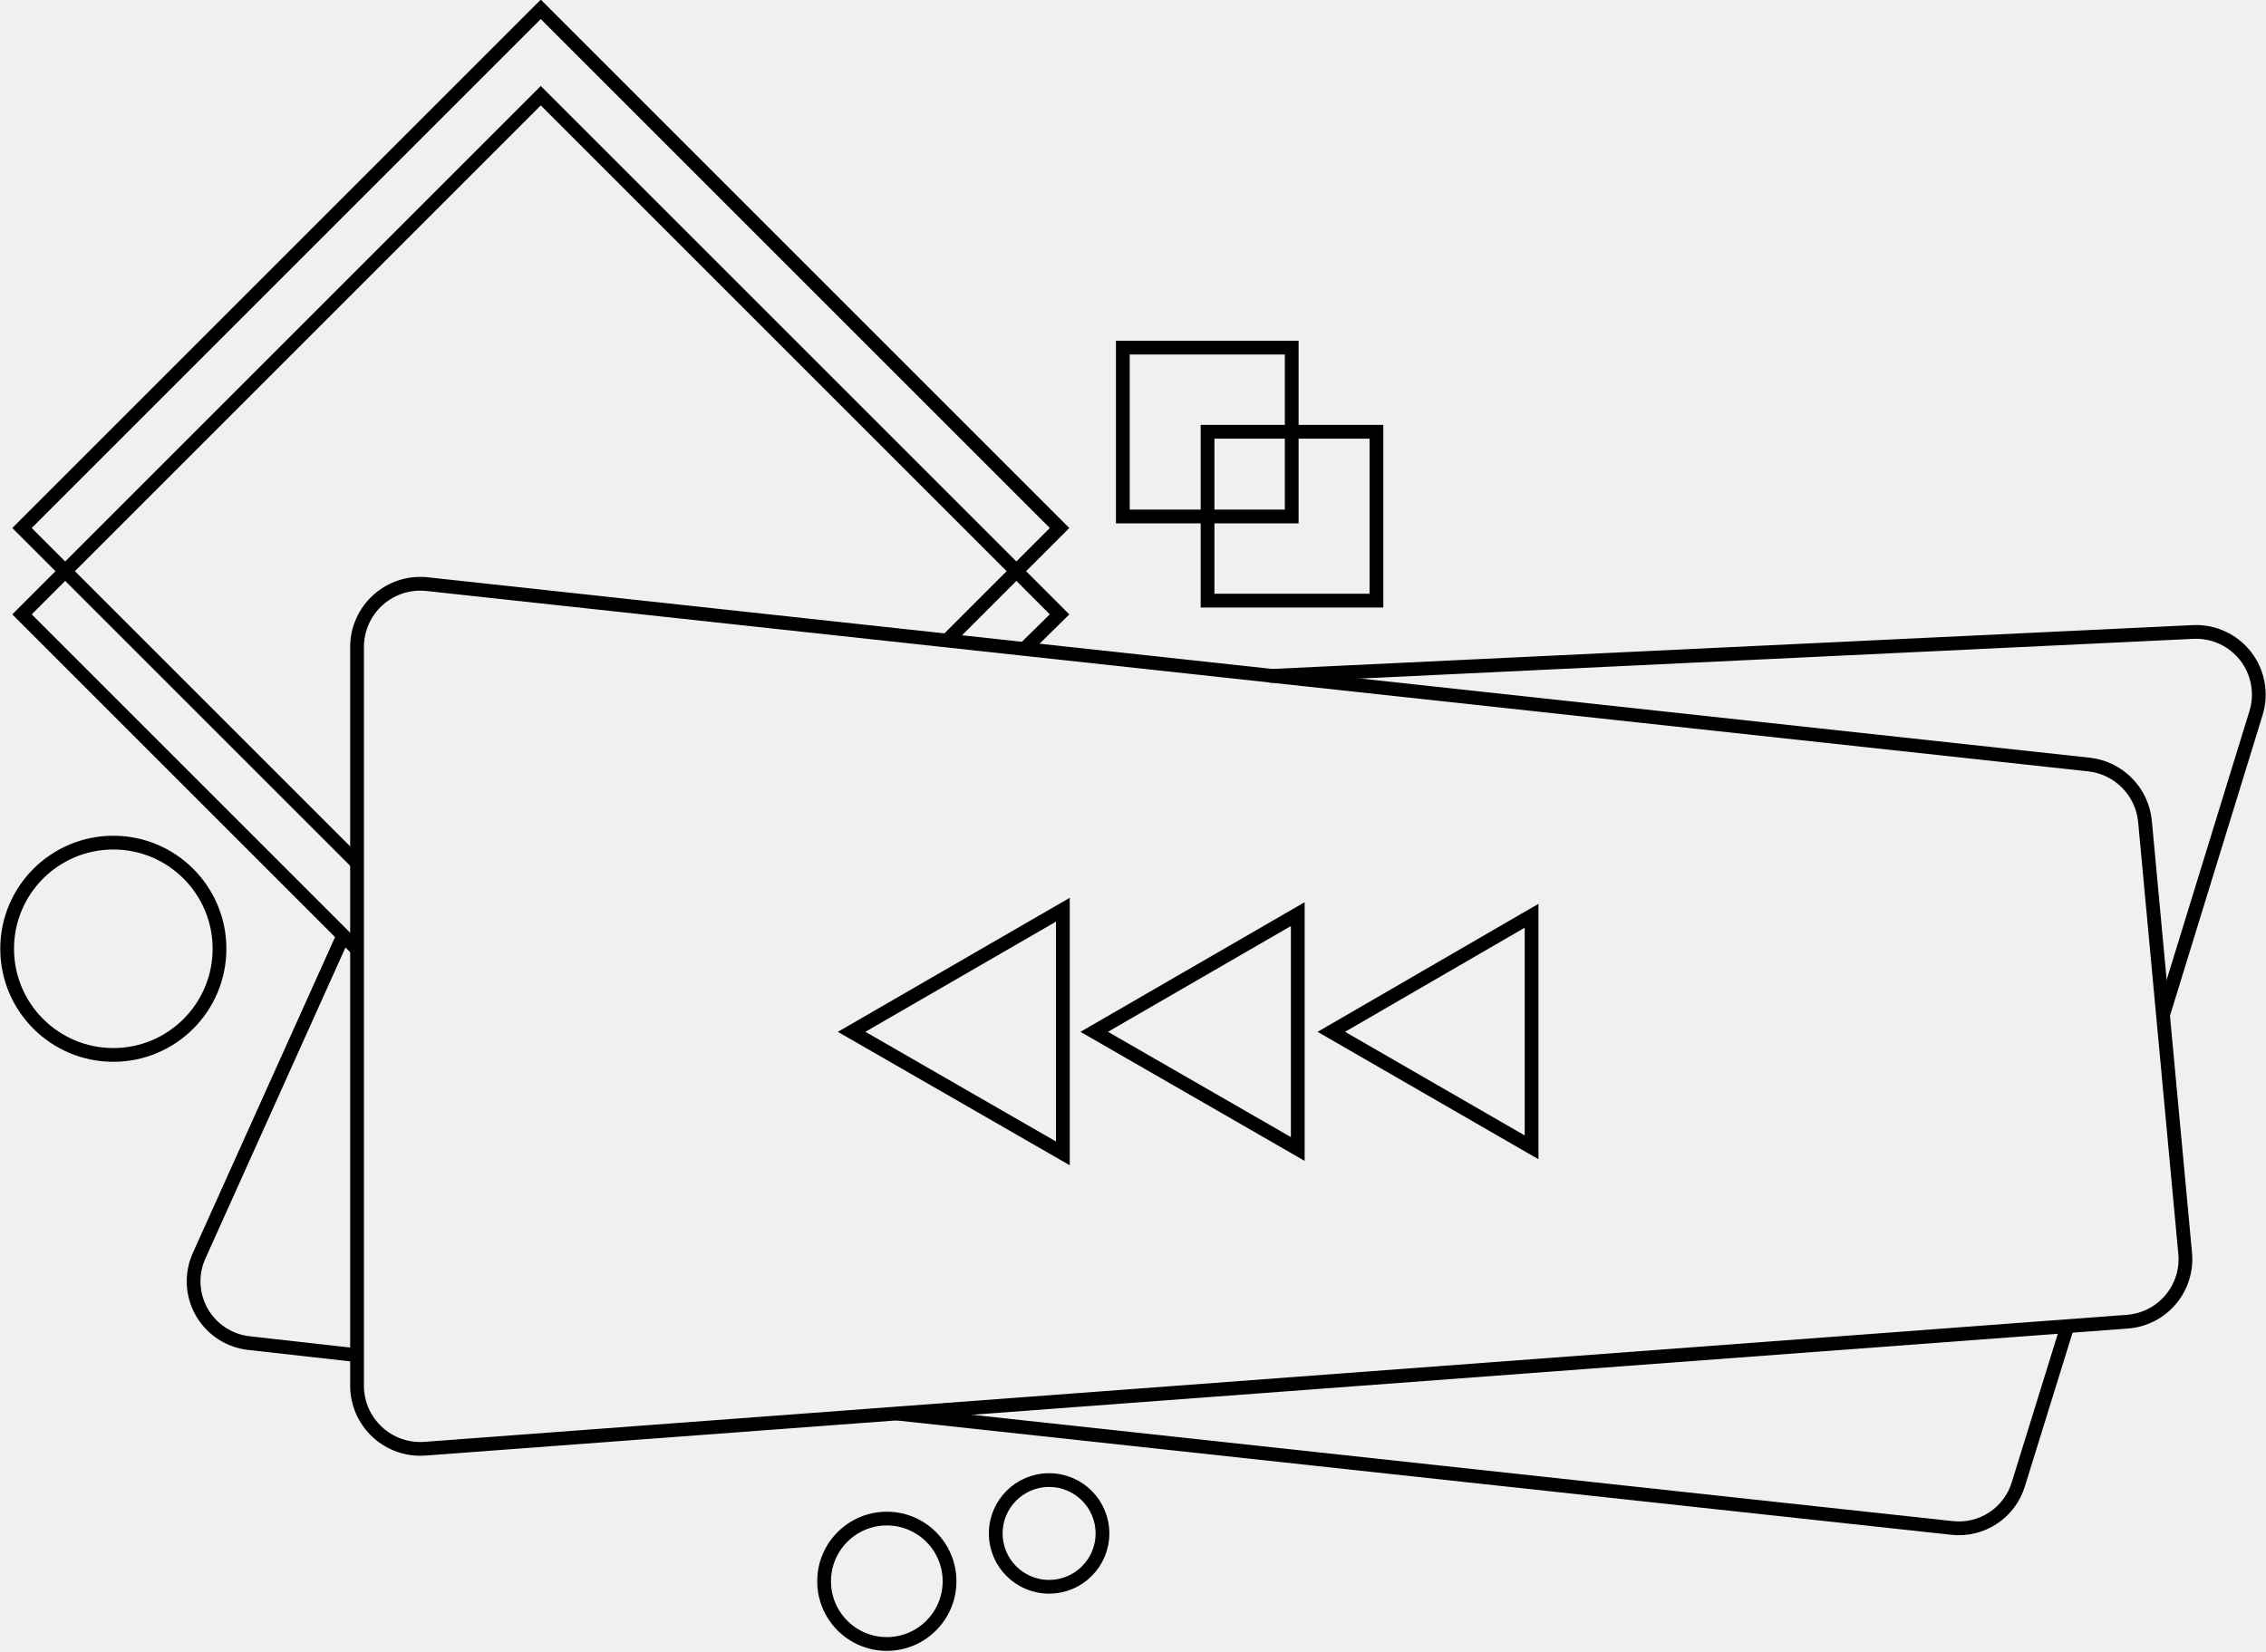
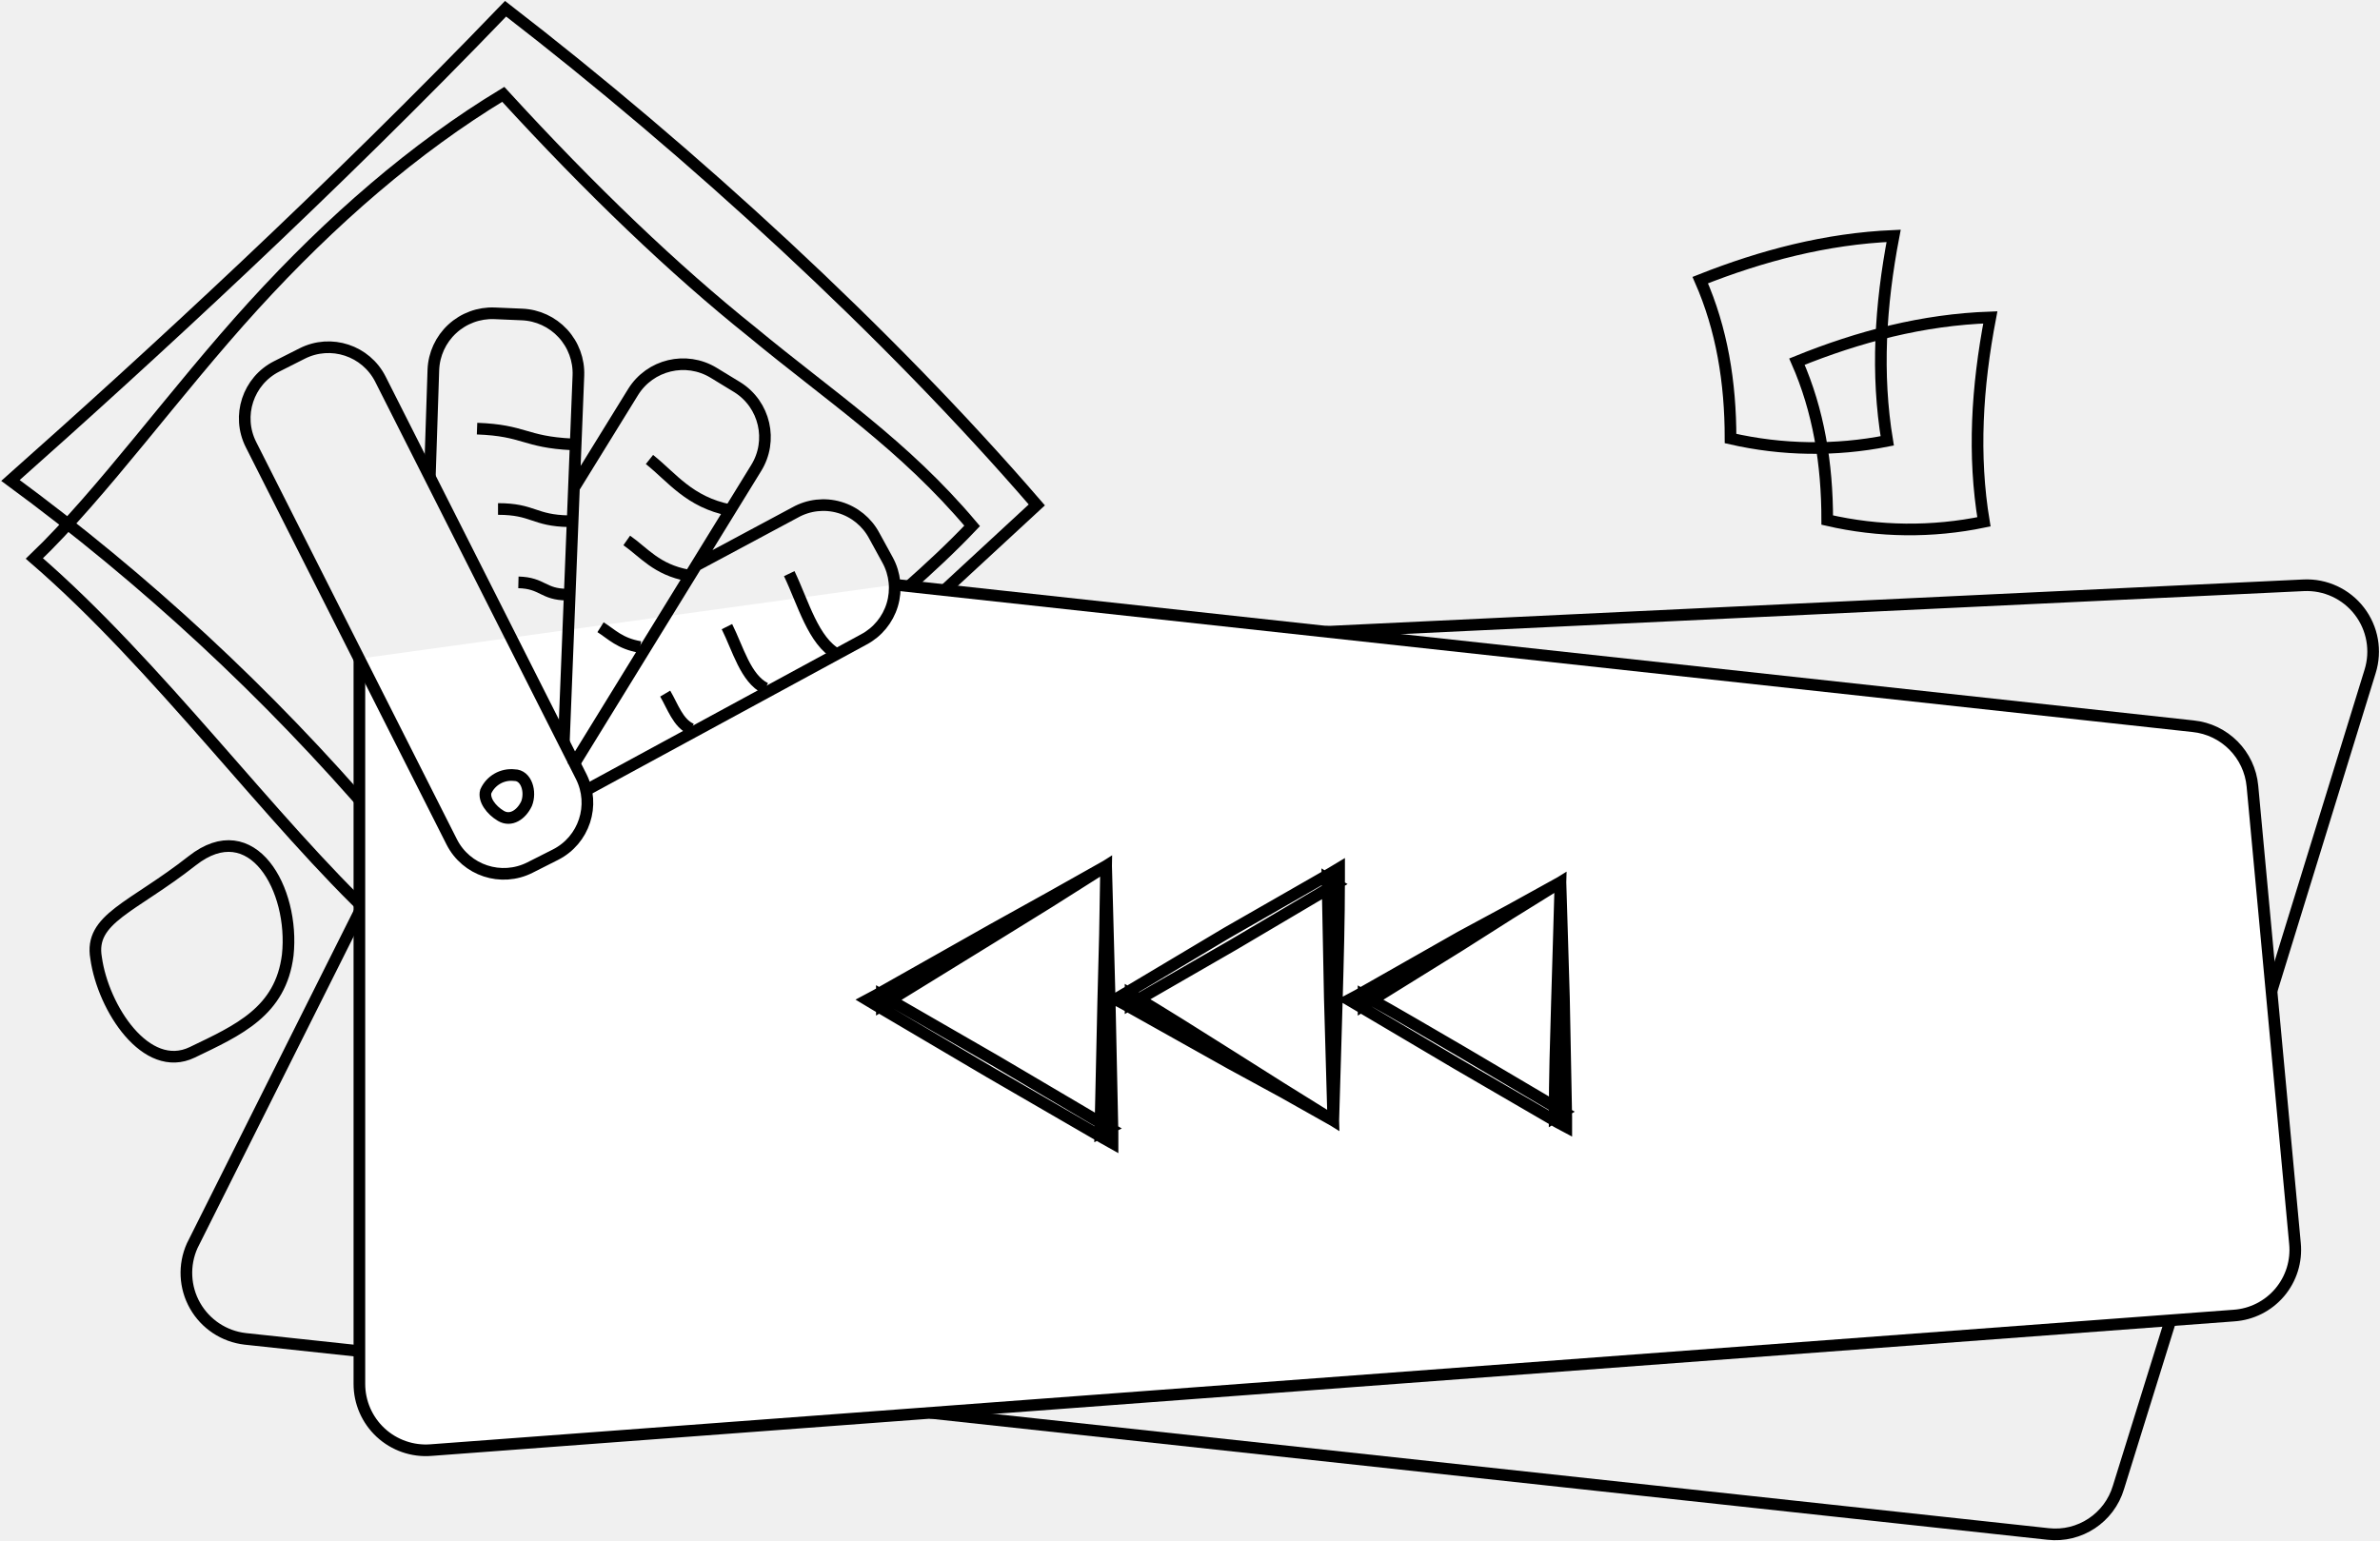
- <svg xmlns="http://www.w3.org/2000/svg" viewBox="0 0 411.9 300.2" id="design">
-   <g fill="none" stroke="#000" stroke-width="2.5">
-     <path d="M64.9 156.9L4 96 98.3 1.7 192.6 96l-20.5 20.5M219.5 78.5h30.7v30.7h-30.7z" />
-     <path d="M204.1 63.2h30.7v30.7h-30.7zM393.1 184.8l17-55.2a11.4 11.4 0 00-11.4-14.7l-167.9 8M163 257l191.8 20.8a11.3 11.3 0 0012.1-8l8.9-28.7m-313.4-71l-26.2 58.2a11.3 11.3 0 009.1 15.9l19.6 2.2" />
-     <path d="M397.2 227.8l-7.3-78.5a11.5 11.5 0 00-10.2-10.3L77.6 106.2a11.5 11.5 0 00-12.7 11.4V252a11.5 11.5 0 0012.3 11.4l309.5-23.1a11.4 11.4 0 0010.5-12.5z" />
-     <circle cx="20.6" cy="172.5" r="19.3" />
-     <circle cx="161.2" cy="287.5" r="11.4" />
-     <circle cx="190.7" cy="278.8" r="9.7" />
-     <path d="M193.2 165.4l-38.4 22.2 38.4 22.1v-44.3zm42.7.8l-37 21.4 37 21.3v-42.7zm42.5.3L242 187.6l36.4 21v-42.1zM64.9 172.6L4 111.7l94.3-94.3 94.3 94.3-6.4 6.3" />
+ <svg xmlns="http://www.w3.org/2000/svg" viewBox="0 0 408.6 264.6" id="design">
+   <g fill="none" stroke="#000" stroke-width="2">
+     <path d="M64.7 140.8A377.1 377.1 0 001.8 82.5c24.1-21.4 55.1-49.9 85-81 32 24.7 65.5 55.4 91.2 85.2l-18.5 17.1" />
+     <path d="M64.4 157.8c-17.8-16.7-37.3-43.6-58.5-61.9 11.6-11.1 24.2-28.7 37.6-43.4s27.7-27.1 42.9-36.3Q109.1 41 129.1 57c13.4 11.1 26 19.3 37.8 33.3-3.7 3.9-7.4 7.3-11 10.5M308.5 62.1c3.7 8.4 5.2 17.5 5.2 27.2a62.7 62.7 0 0026.9.3c-1.9-11.4-1.2-23.1 1.1-35.1-11.6.4-22.6 3.3-33.2 7.6z" />
+     <path d="M291.9 48.1c3.7 8.4 5.2 17.5 5.2 27.2a64.3 64.3 0 0026.9.4c-1.9-11.5-1.2-23.2 1.1-35.2-11.6.5-22.6 3.4-33.2 7.6zM389.9 170.4l17-55.1a11.4 11.4 0 00-11.4-14.8l-167.9 8m-67.9 134.1l191.9 20.8a11.3 11.3 0 0012.1-8l8.9-28.6M61.7 156.6L33 213.9a11.4 11.4 0 009.1 16l19.6 2.1" />
+     <path d="M61.7 113.1v124.5A11.4 11.4 0 0074 249l309.5-23.1a11.3 11.3 0 0010.5-12.4l-7.3-78.5a11.4 11.4 0 00-10.2-10.3l-222.9-24.3" fill="#fff" class="F G I" />
+     <path d="M49.4 164c-1.2 9.7-8.5 12.9-16.4 16.7s-15.3-7.6-16.5-16.2c-1.2-6.8 6.2-8.6 16.5-16.7s17.6 4.9 16.4 16.2zM189.9 148.7l-9.8 6.2-9.7 6-19 11.7v-1.7l19.6 11.3 19.5 11.5-1.6.8.5-22.5.3-11.5zm0 0l.6 22.6.5 23.2v1.8l-1.6-.9-19.5-11.3-19.5-11.5-1.5-.9 1.5-.8 20-11.3 9.9-5.5zm39 43.7l-8.7-4.9-9-4.9-18.2-10.2-1.5-.8 1.5-.9 17.6-10.5 17.8-10.2 1.5-.9v1.8c0 7.1-.2 14.1-.4 21.1l-.3 10.3zm0 0l-.6-21.1-.4-20.4 1.5.9-17.6 10.4-17.7 10.2v-1.7c5.7 3.4 11.4 7 17.1 10.6l8.7 5.5zm39-40.9l-8.7 5.4-8.5 5.4-16.6 10.3v-1.7c5.8 3.2 11.5 6.6 17.2 9.9l17.1 10.1-1.5.9c0-6.6.2-13.1.4-19.8l.3-10.1zm0 0l.3 9.8.3 10 .4 20.5v1.7l-1.5-.8-17.2-10-18.6-11 1.5-.8 17.6-10 8.7-4.7zM119.7 97l16.8-9a9.9 9.9 0 0113.6 4l2.3 4.2a10 10 0 01-4.1 13.6l-47.7 25.9m-1.9-52.2l10-16.2a10.1 10.1 0 0113.8-3.3l4.1 2.5a10.1 10.1 0 013.2 13.9l-31.5 51.2M73.8 81.7l.6-18.2a10.1 10.1 0 0110.5-9.7l4.7.2a10.1 10.1 0 019.7 10.5l-2.5 63" />
+     <rect x="59" y="56.6" width="24.9" height="96.42" rx="10" transform="rotate(-26.8 71.497 104.862)" />
+     <path d="M81.9 73.6c8.2.3 8.1 2.3 16.3 2.7M85.5 87.4c6.1 0 6.1 2 12.2 2.1M89 100c4.2.1 4.2 2.1 8.4 2.1m14.1-23.2c3.9 3.1 6.8 7.3 13.8 8.7m-17.7 5.2c3 2.1 5.1 5 10.5 6m-15 8.9c1.9 1.2 3.3 2.8 6.8 3.4m25.6-12.6c2.4 5 4.1 11.6 8.3 13.9m-19-4.8c1.9 3.8 3.2 8.9 6.6 10.6m-17.2.9c1.3 2.2 2.2 5.1 4.5 6.1M90.4 138c-.9 1.9-2.7 3.1-4.4 2.1s-3-2.8-2.6-4.2a4.8 4.8 0 014.9-2.8c2.1 0 2.9 2.9 2.1 4.9z" />
  </g>
</svg>
